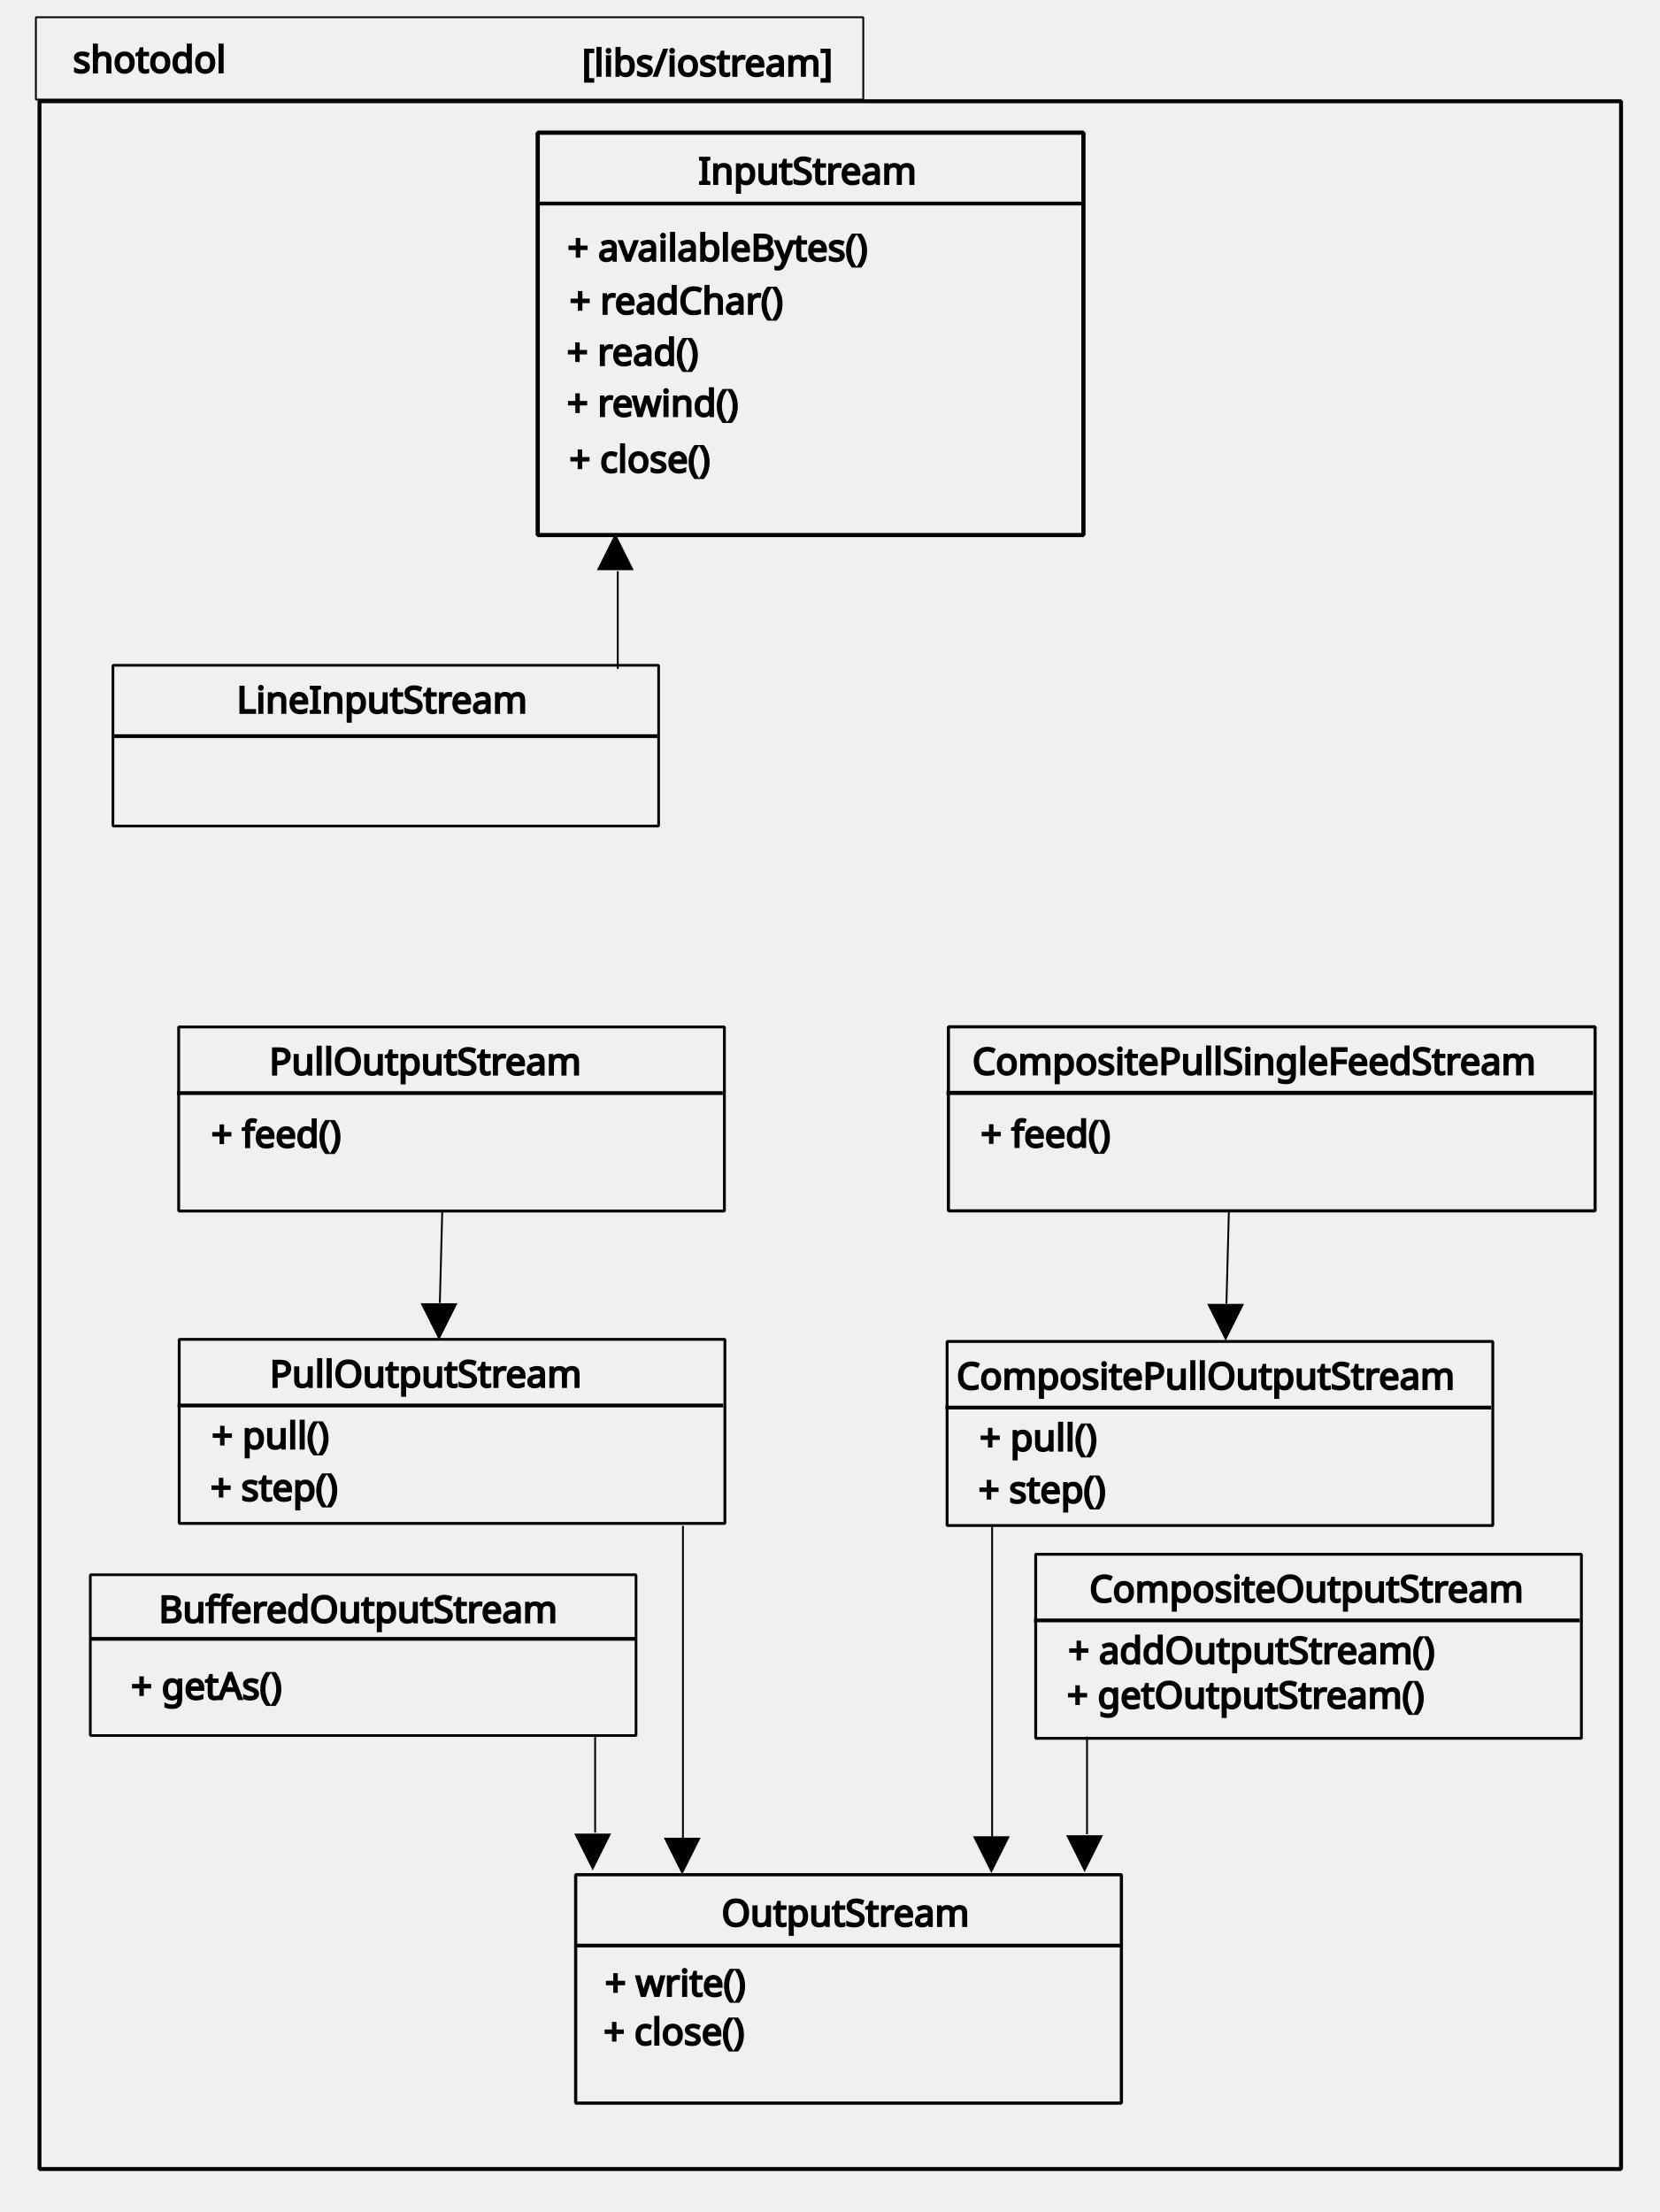
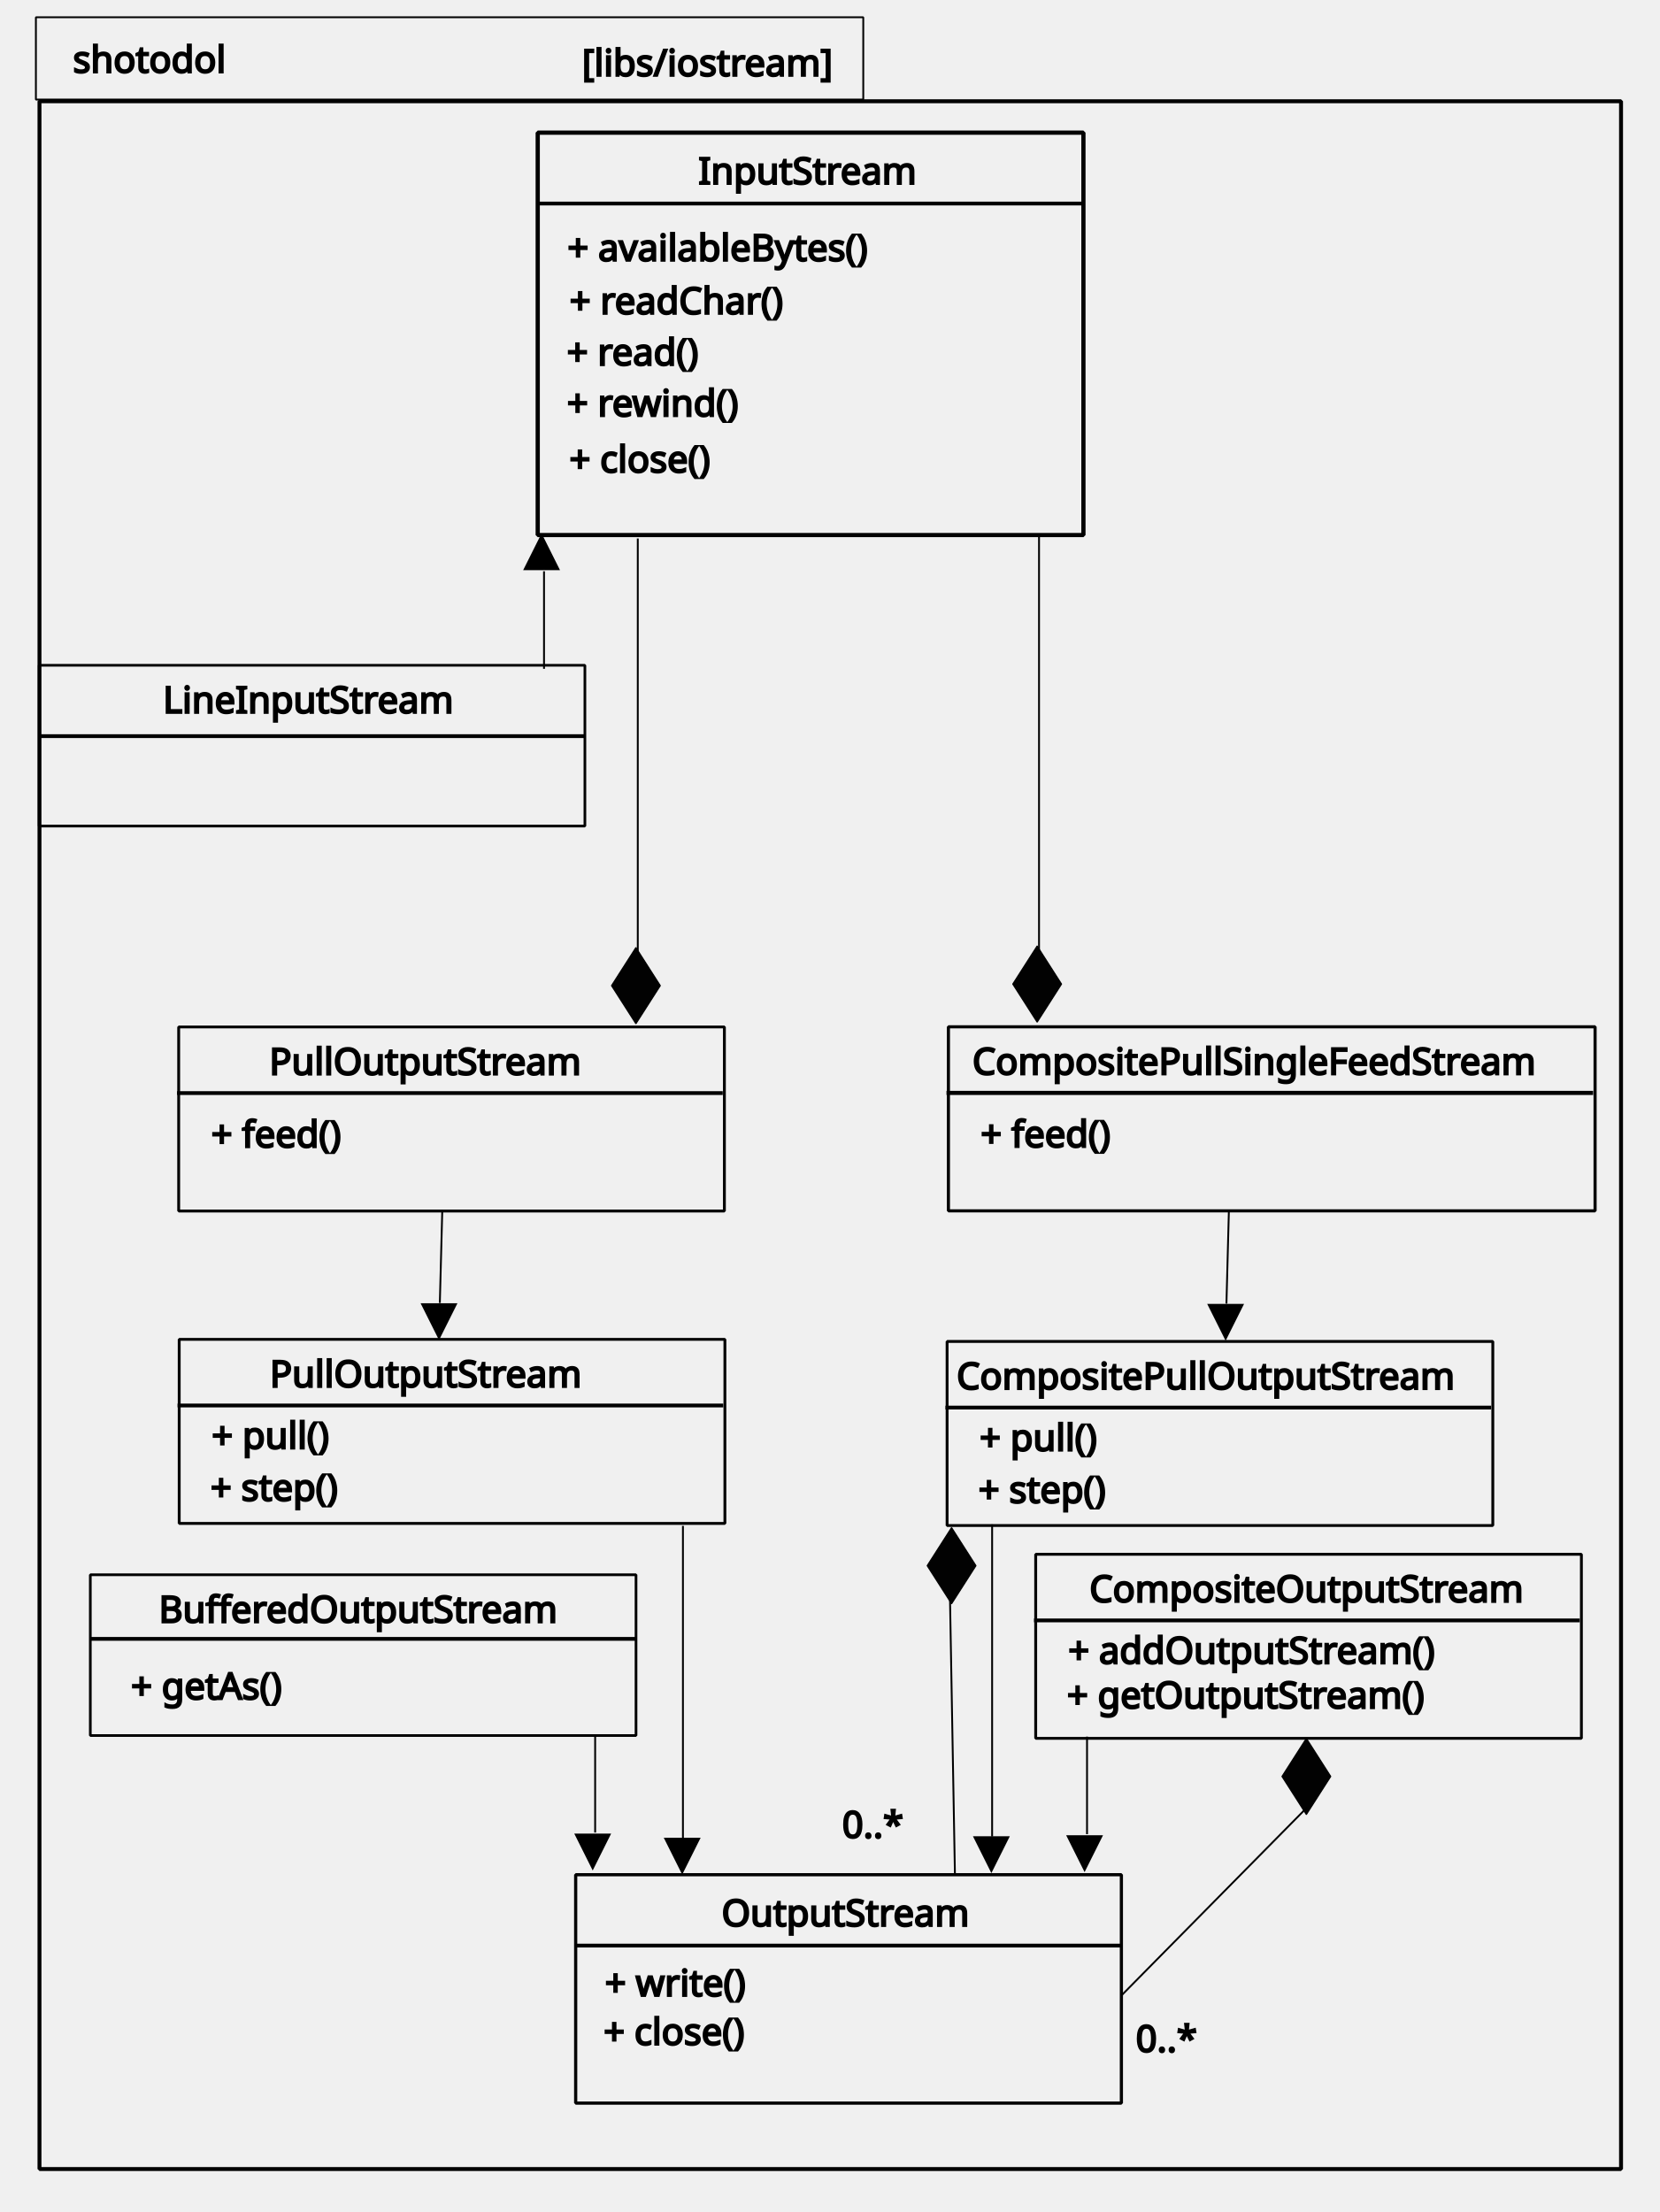
<svg xmlns="http://www.w3.org/2000/svg" viewBox="165 100 900 1200" id="svg4022" version="1.1" width="100%" height="100%" style="stroke:#000000">
  <defs id="defs4148">
    </defs>
  <style type="text/css" id="style4024">
* {
	stroke: black;
}

text {
	fill: black;
	stroke: none;
	font-size: 10px;
	font-family: sans-serif;
}

rect, ellipse {
	fill: white;
}

polygon {
	stroke-miterlimit: 1;
	fill: white;
}
</style>
-   <g id="g4192" transform="translate(0,-58)" style="stroke:#000000">
+   <g id="g4192" transform="translate(-40,-58)" style="stroke:#000000">
    <rect y="518.908" x="226.258" height="87.221" width="296.023" id="rect4321-8" style="opacity:0.99;fill:none;stroke:#000000;stroke-width:1.451;stroke-linecap:butt;stroke-linejoin:bevel;stroke-miterlimit:0;stroke-opacity:1;stroke-dasharray:none" />
    <path id="path4323-1" d="m 226.18,557.352 296.023,0" style="fill:none;stroke:#000000;stroke-width:2.055px;stroke-linecap:butt;stroke-linejoin:miter;stroke-opacity:1" />
    <text id="text5950-0" y="544.77" x="293.437" style="font-size:20px;font-style:normal;font-weight:normal;line-height:125%;letter-spacing:0px;word-spacing:0px;fill:#000000;fill-opacity:1;stroke:none;font-family:Sans;-inkscape-font-specification:Sans" xml:space="preserve">
      <tspan y="544.77" x="293.437" style="stroke:#000000" id="tspan5952-6">LineInputStream</tspan>
    </text>
-     <polygon transform="matrix(0,4,-4,0,1098.785,-692.6769)" id="polygon4130-3-6-1" style="fill:#000000;stroke:none" points="290,147.5 290,152.5 285,150 " />
+     <polygon transform="matrix(0,4,-4,0,1098.785,-692.6769)" id="polygon4130-3-6-1" style="fill:#000000;stroke:none" points="285,150 290,147.5 290,152.5 " />
    <path id="path7285" d="m 500.108,467.908 0,52.923" style="fill:none;stroke:#000000;stroke-width:1px;stroke-linecap:butt;stroke-linejoin:miter;stroke-opacity:1" />
  </g>
  <g id="g4632" transform="matrix(1,0,0,-1,96,1273.8)" style="stroke:#000000">
    <polygon transform="matrix(0,4,-4,0,1333.854,-693.5616)" id="polygon4130-3-6" style="fill:#000000;stroke:none" points="290,147.5 290,152.5 285,150 " />
    <path id="path7289" d="m 734.292,466.585 1.323,50.277" style="fill:none;stroke:#000000;stroke-width:1px;stroke-linecap:butt;stroke-linejoin:miter;stroke-opacity:1" />
  </g>
  <path style="opacity:0.99;fill:none;stroke:#000000;stroke-width:2.132;stroke-linecap:butt;stroke-linejoin:bevel;stroke-miterlimit:0;stroke-opacity:1;stroke-dasharray:none" d="m 186.419,1276.686 c 285.975,0 571.95,0 857.925,0 0,-373.923 0,-747.846 0,-1121.768 -285.975,0 -571.95,0 -857.925,0 0,373.923 0,747.845 0,1121.768 z" id="rect4001" />
  <path style="opacity:0.99;fill:none;stroke:#000000;stroke-width:1;stroke-linecap:butt;stroke-linejoin:bevel;stroke-miterlimit:0;stroke-opacity:1;stroke-dasharray:none" d="m 184.474,154.016 c 149.604,0 299.208,0 448.812,0 0,-14.885 0,-29.771 0,-44.656 -149.604,0 -299.208,0 -448.812,0 0,14.886 0,29.771 0,44.656 z" id="rect4773" />
  <text xml:space="preserve" style="font-size:20px;font-style:normal;font-weight:normal;line-height:125%;letter-spacing:0px;word-spacing:0px;fill:#000000;fill-opacity:1;stroke:none;font-family:Sans;-inkscape-font-specification:Sans" x="204.605" y="139.346" id="text3434-4-7">
    <tspan id="tspan3436-0-5" style="stroke:#000000" x="204.605" y="139.346">shotodol</tspan>
  </text>
  <text xml:space="preserve" style="font-size:20px;font-style:normal;font-weight:normal;line-height:125%;letter-spacing:0px;word-spacing:0px;fill:#000000;fill-opacity:1;stroke:none;font-family:Sans;-inkscape-font-specification:Sans" x="480.768" y="141.172" id="text9711-9">
    <tspan id="tspan9713-2" style="stroke:#000000" x="480.768" y="141.172">[libs/iostream]</tspan>
  </text>
  <g id="g4094" style="stroke:#000000">
    <rect y="171.971" x="456.691" height="218.289" width="296.023" id="rect4321" style="opacity:0.99;fill:none;stroke:#000000;stroke-width:2.295;stroke-linecap:butt;stroke-linejoin:bevel;stroke-miterlimit:0;stroke-opacity:1;stroke-dasharray:none" />
    <g id="g4079" style="stroke:#000000">
      <path style="fill:none;stroke:#000000;stroke-width:2.055px;stroke-linecap:butt;stroke-linejoin:miter;stroke-opacity:1" d="m 456.613,210.416 296.023,0" id="path4323" />
      <text xml:space="preserve" style="font-size:20px;font-style:normal;font-weight:normal;line-height:125%;letter-spacing:0px;word-spacing:0px;fill:#000000;fill-opacity:1;stroke:none;font-family:Sans;-inkscape-font-specification:Sans" x="543.87" y="199.834" id="text5950">
        <tspan id="tspan5952" style="stroke:#000000" x="543.87" y="199.834">InputStream</tspan>
      </text>
      <text xml:space="preserve" style="font-size:20px;font-style:normal;font-weight:normal;line-height:125%;letter-spacing:0px;word-spacing:0px;fill:#000000;fill-opacity:1;stroke:none;font-family:Sans;-inkscape-font-specification:Sans" x="472.855" y="241.496" id="text5975">
        <tspan id="tspan5977" style="stroke:#000000" x="472.855" y="241.496">+ availableBytes()</tspan>
      </text>
      <text xml:space="preserve" style="font-size:20px;font-style:normal;font-weight:normal;line-height:125%;letter-spacing:0px;word-spacing:0px;fill:#000000;fill-opacity:1;stroke:none;font-family:Sans;-inkscape-font-specification:Sans" x="474.006" y="270.298" id="text5975-2">
        <tspan id="tspan5977-3" style="stroke:#000000" x="474.006" y="270.298">+ readChar()</tspan>
      </text>
      <text xml:space="preserve" style="font-size:20px;font-style:normal;font-weight:normal;line-height:125%;letter-spacing:0px;word-spacing:0px;fill:#000000;fill-opacity:1;stroke:none;font-family:Sans;-inkscape-font-specification:Sans" x="472.544" y="298.123" id="text5975-2-5">
        <tspan id="tspan5977-3-0" style="stroke:#000000" x="472.544" y="298.123">+ read()</tspan>
      </text>
      <text xml:space="preserve" style="font-size:20px;font-style:normal;font-weight:normal;line-height:125%;letter-spacing:0px;word-spacing:0px;fill:#000000;fill-opacity:1;stroke:none;font-family:Sans;-inkscape-font-specification:Sans" x="472.6" y="325.785" id="text3960">
        <tspan id="tspan3962" style="stroke:#000000" x="472.6" y="325.785">+ rewind()</tspan>
      </text>
      <text xml:space="preserve" style="font-size:20px;font-style:normal;font-weight:normal;line-height:125%;letter-spacing:0px;word-spacing:0px;fill:#000000;fill-opacity:1;stroke:none;font-family:Sans;-inkscape-font-specification:Sans" x="473.892" y="356.215" id="text4075">
        <tspan id="tspan4077" style="stroke:#000000" x="473.892" y="356.215">+ close()</tspan>
      </text>
    </g>
  </g>
  <g id="g4427" transform="translate(0,90)" style="stroke:#000000">
    <rect y="1027.029" x="477.282" height="123.892" width="296.023" id="rect4321-5" style="opacity:0.99;fill:none;stroke:#000000;stroke-width:1.729;stroke-linecap:butt;stroke-linejoin:bevel;stroke-miterlimit:0;stroke-opacity:1;stroke-dasharray:none" />
    <path id="path4323-11" d="m 477.204,1065.473 296.023,0" style="fill:none;stroke:#000000;stroke-width:2.055px;stroke-linecap:butt;stroke-linejoin:miter;stroke-opacity:1" />
    <text id="text5950-7" y="1054.891" x="556.461" style="font-size:20px;font-style:normal;font-weight:normal;line-height:125%;letter-spacing:0px;word-spacing:0px;fill:#000000;fill-opacity:1;stroke:none;font-family:Sans;-inkscape-font-specification:Sans" xml:space="preserve">
      <tspan y="1054.891" x="556.461" style="stroke:#000000" id="tspan5952-1">OutputStream</tspan>
    </text>
    <text id="text3960-6" y="1092.842" x="493.191" style="font-size:20px;font-style:normal;font-weight:normal;line-height:125%;letter-spacing:0px;word-spacing:0px;fill:#000000;fill-opacity:1;stroke:none;font-family:Sans;-inkscape-font-specification:Sans" xml:space="preserve">
      <tspan y="1092.842" x="493.191" style="stroke:#000000" id="tspan3962-0">+ write()</tspan>
    </text>
    <text id="text4075-6" y="1119.273" x="492.484" style="font-size:20px;font-style:normal;font-weight:normal;line-height:125%;letter-spacing:0px;word-spacing:0px;fill:#000000;fill-opacity:1;stroke:none;font-family:Sans;-inkscape-font-specification:Sans" xml:space="preserve">
      <tspan y="1119.273" x="492.484" style="stroke:#000000" id="tspan4077-9">+ close()</tspan>
    </text>
  </g>
  <path style="fill:none;stroke:#000000;stroke-width:2.055px;stroke-linecap:butt;stroke-linejoin:miter;stroke-opacity:1" d="m 213.913,989.08 296.023,0" id="path4323-1-3" />
  <rect style="opacity:0.99;fill:none;stroke:#000000;stroke-width:1.451;stroke-linecap:butt;stroke-linejoin:bevel;stroke-miterlimit:0;stroke-opacity:1;stroke-dasharray:none" id="rect4321-8-3" width="296.023" height="87.221" x="213.991" y="-1041.524" transform="scale(1,-1)" />
  <text xml:space="preserve" style="font-size:20px;font-style:normal;font-weight:normal;line-height:125%;letter-spacing:0px;word-spacing:0px;fill:#000000;fill-opacity:1;stroke:none;font-family:Sans;-inkscape-font-specification:Sans" x="251.17" y="980.166" id="text5950-0-9">
    <tspan id="tspan5952-6-3" style="stroke:#000000" x="251.17" y="980.166">BufferedOutputStream</tspan>
  </text>
  <g id="g4314" transform="matrix(1,0,0,-1,0,1921.444)" style="stroke:#000000">
    <polygon transform="matrix(0,4,-4,0,1086.517,-333.2818)" id="polygon4130-3-6-1-0" style="fill:#000000;stroke:none" points="290,147.5 290,152.5 285,150 " />
    <path id="path7285-9" d="m 487.841,827.303 0,52.923" style="fill:none;stroke:#000000;stroke-width:1px;stroke-linecap:butt;stroke-linejoin:miter;stroke-opacity:1" />
  </g>
  <g id="g4314-4" transform="matrix(1,0,0,-1,266.8289,1922.332)" style="stroke:#000000">
    <polygon transform="matrix(0,4,-4,0,1086.517,-333.2818)" id="polygon4130-3-6-1-0-5" style="fill:#000000;stroke:none" points="290,152.5 285,150 290,147.5 " />
    <path id="path7285-9-7" d="m 487.841,827.303 0,52.923" style="fill:none;stroke:#000000;stroke-width:1px;stroke-linecap:butt;stroke-linejoin:miter;stroke-opacity:1" />
  </g>
  <text xml:space="preserve" style="font-size:20px;font-style:normal;font-weight:normal;line-height:125%;letter-spacing:0px;word-spacing:0px;fill:#000000;fill-opacity:1;stroke:none;font-family:Sans;-inkscape-font-specification:Sans" x="236.102" y="1021.809" id="text4369">
    <tspan id="tspan4371" style="stroke:#000000" x="236.102" y="1021.809">+ getAs()</tspan>
  </text>
  <g id="g4394" style="stroke:#000000">
    <text id="text5950-0-9-5" y="969.054" x="755.999" style="font-size:20px;font-style:normal;font-weight:normal;line-height:125%;letter-spacing:0px;word-spacing:0px;fill:#000000;fill-opacity:1;stroke:none;font-family:Sans;-inkscape-font-specification:Sans" xml:space="preserve">
      <tspan y="969.054" x="755.999" style="stroke:#000000" id="tspan5952-6-3-0">CompositeOutputStream</tspan>
    </text>
    <g style="stroke:#000000" transform="translate(0,-10)" id="g4390">
      <rect style="opacity:0.99;fill:none;stroke:#000000;stroke-width:1.552;stroke-linecap:butt;stroke-linejoin:bevel;stroke-miterlimit:0;stroke-opacity:1;stroke-dasharray:none" id="rect4321-8-3-4" width="296.023" height="99.854" x="726.82" y="953.191" />
      <path style="fill:none;stroke:#000000;stroke-width:2.055px;stroke-linecap:butt;stroke-linejoin:miter;stroke-opacity:1" d="m 725.928,989.064 296.023,0" id="path4323-1-3-1" />
    </g>
    <text id="text4349" y="1002.462" x="744.508" style="font-size:20px;font-style:normal;font-weight:normal;line-height:125%;letter-spacing:0px;word-spacing:0px;fill:#000000;fill-opacity:1;stroke:none;font-family:Sans;-inkscape-font-specification:Sans" xml:space="preserve">
      <tspan y="1002.462" x="744.508" style="stroke:#000000" id="tspan4351">+ addOutputStream()</tspan>
    </text>
    <text id="text4349-9" y="1026.687" x="743.84" style="font-size:20px;font-style:normal;font-weight:normal;line-height:125%;letter-spacing:0px;word-spacing:0px;fill:#000000;fill-opacity:1;stroke:none;font-family:Sans;-inkscape-font-specification:Sans" xml:space="preserve">
      <tspan y="1026.687" x="743.84" style="stroke:#000000" id="tspan4351-7">+ getOutputStream()</tspan>
    </text>
  </g>
  <flowRoot xml:space="preserve" id="flowRoot4374" style="font-size:20px;font-style:normal;font-weight:normal;line-height:125%;letter-spacing:0px;word-spacing:0px;fill:#000000;fill-opacity:1;stroke:none;font-family:Sans;-inkscape-font-specification:Sans" transform="translate(165,100)">
    <flowRegion id="flowRegion4376" style="stroke:#000000">
      <rect id="rect4378" width="305.631" height="149.508" x="-337.385" y="542" style="fill:#ffffff;stroke:#000000" />
    </flowRegion>
    <flowPara id="flowPara4380" style="stroke:#000000" />
  </flowRoot>
  <g transform="translate(-48.06019,-115.457)" style="stroke:#000000" id="g4394-6">
    <text id="text5950-0-9-5-5" y="969.054" x="731.999" style="font-size:20px;font-style:normal;font-weight:normal;line-height:125%;letter-spacing:0px;word-spacing:0px;fill:#000000;fill-opacity:1;stroke:none;font-family:Sans;-inkscape-font-specification:Sans" xml:space="preserve">
      <tspan y="969.054" x="731.999" style="stroke:#000000" id="tspan5952-6-3-0-4">CompositePullOutputStream</tspan>
    </text>
    <g style="stroke:#000000" transform="translate(0,-10)" id="g4390-4">
      <rect style="opacity:0.99;fill:none;stroke:#000000;stroke-width:1.552;stroke-linecap:butt;stroke-linejoin:bevel;stroke-miterlimit:0;stroke-opacity:1;stroke-dasharray:none" id="rect4321-8-3-4-6" width="296.023" height="99.854" x="726.82" y="953.191" />
      <path style="fill:none;stroke:#000000;stroke-width:2.055px;stroke-linecap:butt;stroke-linejoin:miter;stroke-opacity:1" d="m 725.928,989.064 296.023,0" id="path4323-1-3-1-9" />
    </g>
    <text id="text4349-8" y="1002.462" x="744.508" style="font-size:20px;font-style:normal;font-weight:normal;line-height:125%;letter-spacing:0px;word-spacing:0px;fill:#000000;fill-opacity:1;stroke:none;font-family:Sans;-inkscape-font-specification:Sans" xml:space="preserve">
      <tspan y="1002.462" x="744.508" style="stroke:#000000" id="tspan4351-3">+ pull()</tspan>
    </text>
    <text id="text4349-9-5" y="1030.687" x="743.84" style="font-size:20px;font-style:normal;font-weight:normal;line-height:125%;letter-spacing:0px;word-spacing:0px;fill:#000000;fill-opacity:1;stroke:none;font-family:Sans;-inkscape-font-specification:Sans" xml:space="preserve">
      <tspan y="1030.687" x="743.84" style="stroke:#000000" id="tspan4351-7-9">+ step()</tspan>
    </text>
  </g>
  <g id="g4486" transform="translate(-86,0)" style="stroke:#000000">
    <polygon transform="matrix(0,-4,-4,0,1221.062,2256.973)" id="polygon4130-3-6-1-0-5-8" style="fill:#000000;stroke:none" points="285,150 290,147.5 290,152.5 " />
    <path transform="translate(165,100)" id="path4482" d="m 456.462,997.138 0,-169.354" style="fill:none;stroke:#000000;stroke-width:1px;stroke-linecap:butt;stroke-linejoin:miter;stroke-opacity:1" />
  </g>
  <g transform="translate(-464.614,-116.5955)" style="stroke:#000000" id="g4394-6-3">
    <text id="text5950-0-9-5-5-4" y="969.054" x="775.999" style="font-size:20px;font-style:normal;font-weight:normal;line-height:125%;letter-spacing:0px;word-spacing:0px;fill:#000000;fill-opacity:1;stroke:none;font-family:Sans;-inkscape-font-specification:Sans" xml:space="preserve">
      <tspan y="969.054" x="775.999" style="stroke:#000000" id="tspan5952-6-3-0-4-3">PullOutputStream</tspan>
    </text>
    <g style="stroke:#000000" transform="translate(0,-10)" id="g4390-4-1">
      <rect style="opacity:0.99;fill:none;stroke:#000000;stroke-width:1.552;stroke-linecap:butt;stroke-linejoin:bevel;stroke-miterlimit:0;stroke-opacity:1;stroke-dasharray:none" id="rect4321-8-3-4-6-3" width="296.023" height="99.854" x="726.82" y="953.191" />
      <path style="fill:none;stroke:#000000;stroke-width:2.055px;stroke-linecap:butt;stroke-linejoin:miter;stroke-opacity:1" d="m 725.928,989.064 296.023,0" id="path4323-1-3-1-9-0" />
    </g>
    <text id="text4349-8-5" y="1002.462" x="744.508" style="font-size:20px;font-style:normal;font-weight:normal;line-height:125%;letter-spacing:0px;word-spacing:0px;fill:#000000;fill-opacity:1;stroke:none;font-family:Sans;-inkscape-font-specification:Sans" xml:space="preserve">
      <tspan y="1002.462" x="744.508" style="stroke:#000000" id="tspan4351-3-2">+ pull()</tspan>
    </text>
    <text id="text4349-9-5-6" y="1030.687" x="743.84" style="font-size:20px;font-style:normal;font-weight:normal;line-height:125%;letter-spacing:0px;word-spacing:0px;fill:#000000;fill-opacity:1;stroke:none;font-family:Sans;-inkscape-font-specification:Sans" xml:space="preserve">
      <tspan y="1030.687" x="743.84" style="stroke:#000000" id="tspan4351-7-9-7">+ step()</tspan>
    </text>
  </g>
  <g transform="translate(81.72303,-0.80578)" style="stroke:#000000" id="g4486-1">
    <polygon transform="matrix(0,-4,-4,0,1221.062,2256.973)" id="polygon4130-3-6-1-0-5-8-0" style="fill:#000000;stroke:none" points="290,152.5 285,150 290,147.5 " />
    <path transform="translate(165,100)" id="path4482-0" d="m 456.462,997.138 0,-169.354" style="fill:none;stroke:#000000;stroke-width:1px;stroke-linecap:butt;stroke-linejoin:miter;stroke-opacity:1" />
  </g>
  <g id="g4624" transform="translate(0,24)" style="stroke:#000000">
    <text id="text5950-0-9-5-5-2" y="658.889" x="692.493" style="font-size:20px;font-style:normal;font-weight:normal;line-height:125%;letter-spacing:0px;word-spacing:0px;fill:#000000;fill-opacity:1;stroke:none;font-family:Sans;-inkscape-font-specification:Sans" xml:space="preserve">
      <tspan y="658.889" x="692.493" style="stroke:#000000" id="tspan5952-6-3-0-4-1">CompositePullSingleFeedStream</tspan>
    </text>
    <rect y="633.027" x="679.478" height="99.854" width="350.786" id="rect4321-8-3-4-6-9" style="opacity:0.99;fill:none;stroke:#000000;stroke-width:1.69;stroke-linecap:butt;stroke-linejoin:bevel;stroke-miterlimit:0;stroke-opacity:1;stroke-dasharray:none" />
    <path id="path4323-1-3-1-9-1" d="m 678.422,668.9 350.786,0" style="fill:none;stroke:#000000;stroke-width:2.237px;stroke-linecap:butt;stroke-linejoin:miter;stroke-opacity:1" />
    <text id="text4349-8-6" y="698.297" x="697.001" style="font-size:20px;font-style:normal;font-weight:normal;line-height:125%;letter-spacing:0px;word-spacing:0px;fill:#000000;fill-opacity:1;stroke:none;font-family:Sans;-inkscape-font-specification:Sans" xml:space="preserve">
      <tspan y="698.297" x="697.001" style="stroke:#000000" id="tspan4351-3-26">+ feed()</tspan>
    </text>
  </g>
  <g transform="translate(-464.891,-286.0724)" style="stroke:#000000" id="g4394-6-3-6">
    <text id="text5950-0-9-5-5-4-1" y="969.054" x="775.999" style="font-size:20px;font-style:normal;font-weight:normal;line-height:125%;letter-spacing:0px;word-spacing:0px;fill:#000000;fill-opacity:1;stroke:none;font-family:Sans;-inkscape-font-specification:Sans" xml:space="preserve">
      <tspan y="969.054" x="775.999" style="stroke:#000000" id="tspan5952-6-3-0-4-3-7">PullOutputStream</tspan>
    </text>
    <g style="stroke:#000000" transform="translate(0,-10)" id="g4390-4-1-7">
      <rect style="opacity:0.99;fill:none;stroke:#000000;stroke-width:1.552;stroke-linecap:butt;stroke-linejoin:bevel;stroke-miterlimit:0;stroke-opacity:1;stroke-dasharray:none" id="rect4321-8-3-4-6-3-5" width="296.023" height="99.854" x="726.82" y="953.191" />
      <path style="fill:none;stroke:#000000;stroke-width:2.055px;stroke-linecap:butt;stroke-linejoin:miter;stroke-opacity:1" d="m 725.928,989.064 296.023,0" id="path4323-1-3-1-9-0-9" />
    </g>
    <text id="text4349-8-5-4" y="1008.462" x="744.508" style="font-size:20px;font-style:normal;font-weight:normal;line-height:125%;letter-spacing:0px;word-spacing:0px;fill:#000000;fill-opacity:1;stroke:none;font-family:Sans;-inkscape-font-specification:Sans" xml:space="preserve">
      <tspan y="1008.462" x="744.508" style="stroke:#000000" id="tspan4351-3-2-7">+ feed()</tspan>
    </text>
  </g>
  <g id="g4632-4" transform="matrix(1,0,0,-1,-330.7,1273.438)" style="stroke:#000000">
    <polygon transform="matrix(0,4,-4,0,1333.854,-693.5616)" id="polygon4130-3-6-4" style="fill:#000000;stroke:none" points="285,150 290,147.5 290,152.5 " />
    <path id="path7289-2" d="m 734.292,466.585 1.323,50.277" style="fill:none;stroke:#000000;stroke-width:1px;stroke-linecap:butt;stroke-linejoin:miter;stroke-opacity:1" />
  </g>
+   <g id="g4493" transform="matrix(1,0,0,-1,2,2043.378)" style="stroke:#000000">
+     <path id="rect3727-1" d="m 665.944,1094 c 4.414,6.896 8.827,13.793 13.241,20.689 4.414,-6.896 8.827,-13.793 13.241,-20.689 -4.414,-6.896 -8.827,-13.793 -13.241,-20.689 -4.414,6.896 -8.827,13.793 -13.241,20.689 z" style="opacity:0.99;fill:#000000;fill-opacity:1;stroke:#000000;stroke-width:0.593;stroke-linecap:butt;stroke-linejoin:bevel;stroke-miterlimit:0;stroke-opacity:1;stroke-dasharray:none" />
+     <path transform="translate(165,100)" id="path4859" d="m 513.354,975.077 2.646,-148.185" style="fill:none;stroke:#000000;stroke-width:1px;stroke-linecap:butt;stroke-linejoin:miter;stroke-opacity:1" />
+   </g>
+   <text xml:space="preserve" style="font-size:20px;font-style:normal;font-weight:normal;line-height:125%;letter-spacing:0px;word-spacing:0px;fill:#000000;fill-opacity:1;stroke:none;font-family:Sans;-inkscape-font-specification:Sans" x="621.892" y="1096.954" id="text4863">
+     <tspan id="tspan4865" style="stroke:#000000" x="621.892" y="1096.954">0..*</tspan>
+   </text>
+   <text xml:space="preserve" style="font-size:20px;font-style:normal;font-weight:normal;line-height:125%;letter-spacing:0px;word-spacing:0px;fill:#000000;fill-opacity:1;stroke:none;font-family:Sans;-inkscape-font-specification:Sans" x="781.181" y="1213.096" id="text4863-4">
+     <tspan id="tspan4865-5" style="stroke:#000000" x="781.181" y="1213.096">0..*</tspan>
+   </text>
+   <path style="opacity:0.99;fill:#000000;fill-opacity:1;stroke:#000000;stroke-width:0.593;stroke-linecap:butt;stroke-linejoin:bevel;stroke-miterlimit:0;stroke-opacity:1;stroke-dasharray:none" d="m 860.405,1063.714 c 4.414,-6.896 8.827,-13.793 13.241,-20.689 4.414,6.896 8.827,13.793 13.241,20.689 -4.414,6.896 -8.827,13.793 -13.241,20.689 -4.414,-6.896 -8.827,-13.793 -13.241,-20.689 z" id="rect3727-1-3" />
+   <g id="g4481" transform="matrix(1,0,0,-1,0,1045.607)" style="stroke:#000000">
+     <path id="rect3727-1-5" d="m 714.374,411.754 c 4.414,6.896 8.827,13.793 13.241,20.689 4.414,-6.896 8.827,-13.793 13.241,-20.689 -4.414,-6.896 -8.827,-13.793 -13.241,-20.689 -4.414,6.896 -8.827,13.793 -13.241,20.689 z" style="opacity:0.99;fill:#000000;fill-opacity:1;stroke:#000000;stroke-width:0.593;stroke-linecap:butt;stroke-linejoin:bevel;stroke-miterlimit:0;stroke-opacity:1;stroke-dasharray:none" />
+     <path transform="translate(165,100)" id="path6416" d="m 563.631,329.415 0,224.923" style="fill:none;stroke:#000000;stroke-width:1px;stroke-linecap:butt;stroke-linejoin:miter;stroke-opacity:1" />
+   </g>
+   <g id="g4485" transform="matrix(1,0,0,-1,0,1045.323)" style="stroke:#000000">
+     <path id="rect3727-1-5-9" d="m 496.713,410.612 c 4.414,6.896 8.827,13.793 13.241,20.689 4.414,-6.896 8.827,-13.793 13.241,-20.689 -4.414,-6.896 -8.827,-13.793 -13.241,-20.689 -4.414,6.896 -8.827,13.793 -13.241,20.689 z" style="opacity:0.99;fill:#000000;fill-opacity:1;stroke:#000000;stroke-width:0.593;stroke-linecap:butt;stroke-linejoin:bevel;stroke-miterlimit:0;stroke-opacity:1;stroke-dasharray:none" />
+     <path id="path6416-6" d="m 510.969,428.273 0,224.923" style="fill:none;stroke:#000000;stroke-width:1px;stroke-linecap:butt;stroke-linejoin:miter;stroke-opacity:1" />
+   </g>
+   <path style="fill:none;stroke:#000000;stroke-width:1px;stroke-linecap:butt;stroke-linejoin:miter;stroke-opacity:1" d="M 709.169,980.369 608.615,1082.246" id="path4489" transform="translate(165,100)" />
</svg>
